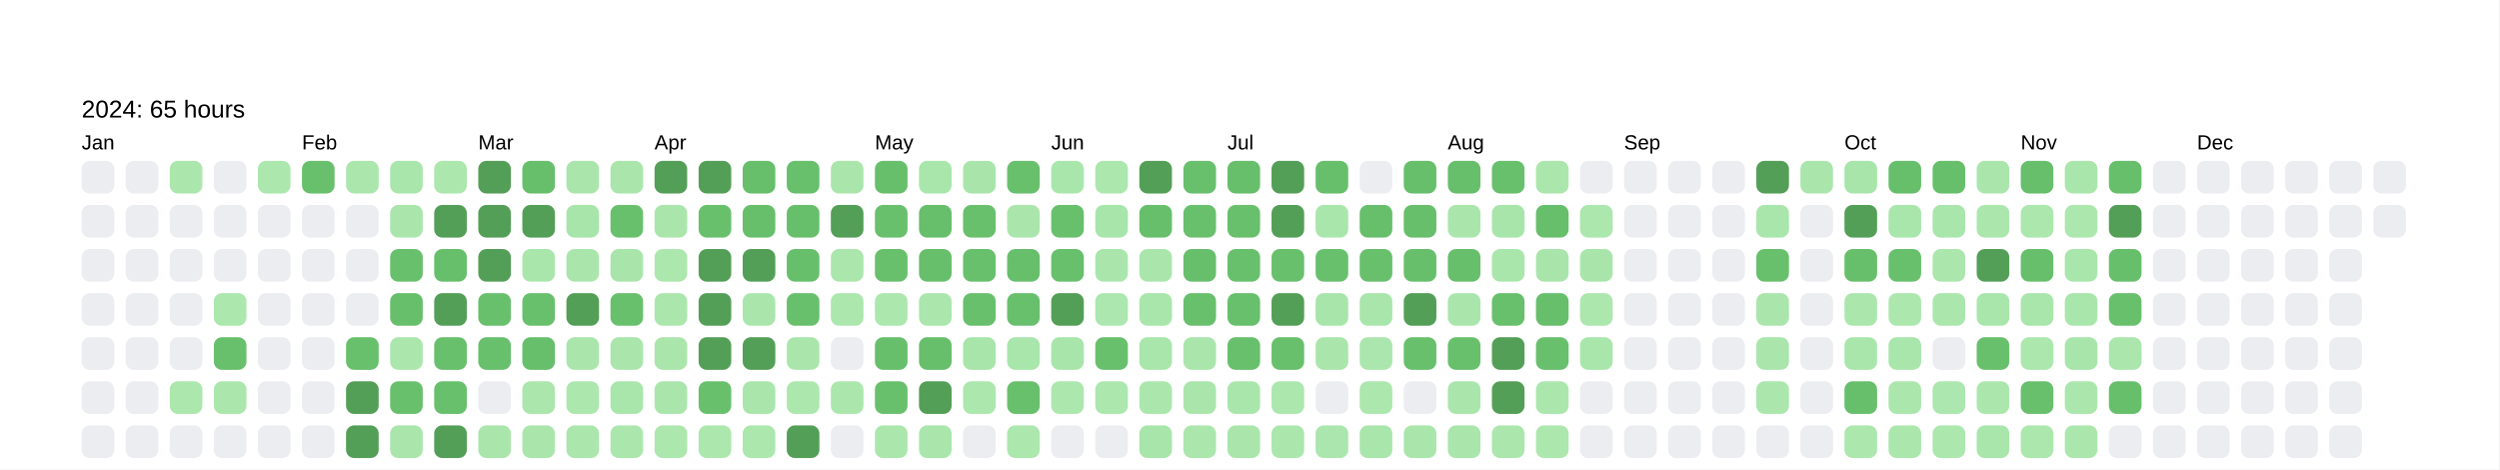
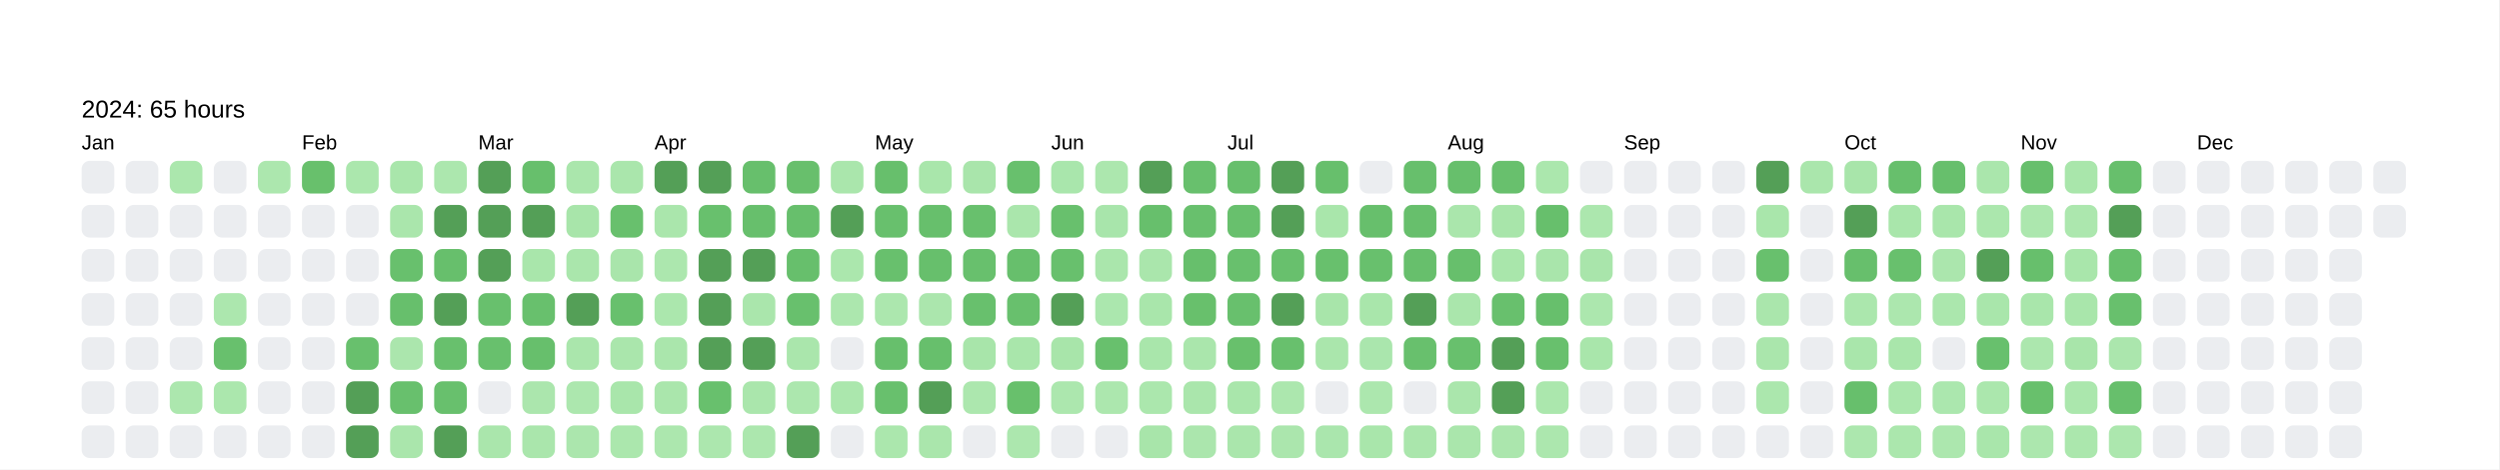
<svg xmlns="http://www.w3.org/2000/svg" baseProfile="full" height="57.5mm" version="1.1" viewBox="0,0,306.2,57.5" width="306.2mm">
  <defs />
  <rect fill="#FFFFFF" height="57.5" width="306.2" x="0" y="0" />
  <text fill="#000000" style="font-size:6px; font-family:Arial; font-weight:bold;" x="10" y="10" />
  <text fill="#000000" style="font-size:3px; font-family:Arial;" x="10" y="14.4">2024: 65 hours</text>
  <text fill="#000000" style="font-size:2.5px; font-family:Arial" x="10" y="18.3">Jan</text>
  <rect fill="#EBEDF0" height="4" rx="1" ry="1" width="4" x="10" y="19.7" />
  <rect fill="#EBEDF0" height="4" rx="1" ry="1" width="4" x="10" y="25.1" />
  <rect fill="#EBEDF0" height="4" rx="1" ry="1" width="4" x="10" y="30.5" />
  <rect fill="#EBEDF0" height="4" rx="1" ry="1" width="4" x="10" y="35.9" />
  <rect fill="#EBEDF0" height="4" rx="1" ry="1" width="4" x="10" y="41.3" />
  <rect fill="#EBEDF0" height="4" rx="1" ry="1" width="4" x="10" y="46.7" />
  <rect fill="#EBEDF0" height="4" rx="1" ry="1" width="4" x="10" y="52.1" />
  <rect fill="#EBEDF0" height="4" rx="1" ry="1" width="4" x="15.4" y="19.7" />
  <rect fill="#EBEDF0" height="4" rx="1" ry="1" width="4" x="15.4" y="25.1" />
  <rect fill="#EBEDF0" height="4" rx="1" ry="1" width="4" x="15.4" y="30.5" />
  <rect fill="#EBEDF0" height="4" rx="1" ry="1" width="4" x="15.4" y="35.9" />
  <rect fill="#EBEDF0" height="4" rx="1" ry="1" width="4" x="15.4" y="41.3" />
  <rect fill="#EBEDF0" height="4" rx="1" ry="1" width="4" x="15.4" y="46.7" />
  <rect fill="#EBEDF0" height="4" rx="1" ry="1" width="4" x="15.4" y="52.1" />
  <rect fill="#abe7ad" height="4" rx="1" ry="1" width="4" x="20.8" y="19.7" />
  <rect fill="#EBEDF0" height="4" rx="1" ry="1" width="4" x="20.8" y="25.1" />
  <rect fill="#EBEDF0" height="4" rx="1" ry="1" width="4" x="20.8" y="30.5" />
  <rect fill="#EBEDF0" height="4" rx="1" ry="1" width="4" x="20.8" y="35.9" />
  <rect fill="#EBEDF0" height="4" rx="1" ry="1" width="4" x="20.8" y="41.3" />
  <rect fill="#ace7ae" height="4" rx="1" ry="1" width="4" x="20.8" y="46.7" />
  <rect fill="#EBEDF0" height="4" rx="1" ry="1" width="4" x="20.8" y="52.1" />
  <rect fill="#EBEDF0" height="4" rx="1" ry="1" width="4" x="26.2" y="19.7" />
  <rect fill="#EBEDF0" height="4" rx="1" ry="1" width="4" x="26.2" y="25.1" />
  <rect fill="#EBEDF0" height="4" rx="1" ry="1" width="4" x="26.2" y="30.5" />
  <rect fill="#ace7ae" height="4" rx="1" ry="1" width="4" x="26.2" y="35.9" />
  <rect fill="#68c06d" height="4" rx="1" ry="1" width="4" x="26.2" y="41.3" />
  <rect fill="#abe7ad" height="4" rx="1" ry="1" width="4" x="26.2" y="46.7" />
  <rect fill="#EBEDF0" height="4" rx="1" ry="1" width="4" x="26.2" y="52.1" />
  <rect fill="#ace7ae" height="4" rx="1" ry="1" width="4" x="31.6" y="19.7" />
  <rect fill="#EBEDF0" height="4" rx="1" ry="1" width="4" x="31.6" y="25.1" />
  <rect fill="#EBEDF0" height="4" rx="1" ry="1" width="4" x="31.6" y="30.5" />
  <rect fill="#EBEDF0" height="4" rx="1" ry="1" width="4" x="31.6" y="35.9" />
  <rect fill="#EBEDF0" height="4" rx="1" ry="1" width="4" x="31.6" y="41.3" />
  <rect fill="#EBEDF0" height="4" rx="1" ry="1" width="4" x="31.6" y="46.7" />
  <rect fill="#EBEDF0" height="4" rx="1" ry="1" width="4" x="31.6" y="52.1" />
  <text fill="#000000" style="font-size:2.5px; font-family:Arial" x="37.0" y="18.3">Feb</text>
  <rect fill="#68c06c" height="4" rx="1" ry="1" width="4" x="37.0" y="19.7" />
  <rect fill="#EBEDF0" height="4" rx="1" ry="1" width="4" x="37.0" y="25.1" />
  <rect fill="#EBEDF0" height="4" rx="1" ry="1" width="4" x="37.0" y="30.5" />
  <rect fill="#EBEDF0" height="4" rx="1" ry="1" width="4" x="37.0" y="35.9" />
  <rect fill="#EBEDF0" height="4" rx="1" ry="1" width="4" x="37.0" y="41.3" />
  <rect fill="#EBEDF0" height="4" rx="1" ry="1" width="4" x="37.0" y="46.7" />
  <rect fill="#EBEDF0" height="4" rx="1" ry="1" width="4" x="37.0" y="52.1" />
  <rect fill="#abe7ad" height="4" rx="1" ry="1" width="4" x="42.4" y="19.7" />
  <rect fill="#EBEDF0" height="4" rx="1" ry="1" width="4" x="42.4" y="25.1" />
  <rect fill="#EBEDF0" height="4" rx="1" ry="1" width="4" x="42.4" y="30.5" />
  <rect fill="#EBEDF0" height="4" rx="1" ry="1" width="4" x="42.4" y="35.9" />
  <rect fill="#68c06d" height="4" rx="1" ry="1" width="4" x="42.4" y="41.3" />
  <rect fill="#549F57" height="4" rx="1" ry="1" width="4" x="42.4" y="46.7" />
  <rect fill="#549F57" height="4" rx="1" ry="1" width="4" x="42.4" y="52.1" />
  <rect fill="#a9e6ab" height="4" rx="1" ry="1" width="4" x="47.8" y="19.7" />
  <rect fill="#aae6ac" height="4" rx="1" ry="1" width="4" x="47.8" y="25.1" />
  <rect fill="#68c06d" height="4" rx="1" ry="1" width="4" x="47.8" y="30.5" />
  <rect fill="#67bf6c" height="4" rx="1" ry="1" width="4" x="47.8" y="35.9" />
  <rect fill="#abe6ad" height="4" rx="1" ry="1" width="4" x="47.8" y="41.3" />
  <rect fill="#68c06d" height="4" rx="1" ry="1" width="4" x="47.8" y="46.7" />
  <rect fill="#aae6ac" height="4" rx="1" ry="1" width="4" x="47.8" y="52.1" />
  <rect fill="#ace7ae" height="4" rx="1" ry="1" width="4" x="53.2" y="19.7" />
  <rect fill="#549F57" height="4" rx="1" ry="1" width="4" x="53.2" y="25.1" />
  <rect fill="#67bf6c" height="4" rx="1" ry="1" width="4" x="53.2" y="30.5" />
  <rect fill="#549F57" height="4" rx="1" ry="1" width="4" x="53.2" y="35.9" />
  <rect fill="#68c06d" height="4" rx="1" ry="1" width="4" x="53.2" y="41.3" />
  <rect fill="#68c06d" height="4" rx="1" ry="1" width="4" x="53.2" y="46.7" />
  <rect fill="#549F57" height="4" rx="1" ry="1" width="4" x="53.2" y="52.1" />
  <text fill="#000000" style="font-size:2.5px; font-family:Arial" x="58.6" y="18.3">Mar</text>
  <rect fill="#549F57" height="4" rx="1" ry="1" width="4" x="58.6" y="19.7" />
  <rect fill="#549F57" height="4" rx="1" ry="1" width="4" x="58.6" y="25.1" />
  <rect fill="#549F57" height="4" rx="1" ry="1" width="4" x="58.6" y="30.5" />
  <rect fill="#68c06d" height="4" rx="1" ry="1" width="4" x="58.6" y="35.9" />
  <rect fill="#68c06d" height="4" rx="1" ry="1" width="4" x="58.6" y="41.3" />
  <rect fill="#EBEDF0" height="4" rx="1" ry="1" width="4" x="58.6" y="46.7" />
  <rect fill="#aae6ac" height="4" rx="1" ry="1" width="4" x="58.6" y="52.1" />
  <rect fill="#67bf6c" height="4" rx="1" ry="1" width="4" x="64" y="19.7" />
  <rect fill="#549F57" height="4" rx="1" ry="1" width="4" x="64" y="25.1" />
  <rect fill="#a9e6ab" height="4" rx="1" ry="1" width="4" x="64" y="30.5" />
  <rect fill="#68c06d" height="4" rx="1" ry="1" width="4" x="64" y="35.9" />
  <rect fill="#67bf6c" height="4" rx="1" ry="1" width="4" x="64" y="41.3" />
  <rect fill="#abe6ad" height="4" rx="1" ry="1" width="4" x="64" y="46.7" />
  <rect fill="#aae6ac" height="4" rx="1" ry="1" width="4" x="64" y="52.1" />
  <rect fill="#aae6ac" height="4" rx="1" ry="1" width="4" x="69.4" y="19.7" />
  <rect fill="#a8e5aa" height="4" rx="1" ry="1" width="4" x="69.4" y="25.1" />
  <rect fill="#aae6ac" height="4" rx="1" ry="1" width="4" x="69.4" y="30.5" />
  <rect fill="#549F57" height="4" rx="1" ry="1" width="4" x="69.4" y="35.9" />
  <rect fill="#aae6ac" height="4" rx="1" ry="1" width="4" x="69.4" y="41.3" />
  <rect fill="#ace7ae" height="4" rx="1" ry="1" width="4" x="69.4" y="46.7" />
  <rect fill="#abe6ad" height="4" rx="1" ry="1" width="4" x="69.4" y="52.1" />
  <rect fill="#aae6ac" height="4" rx="1" ry="1" width="4" x="74.8" y="19.7" />
  <rect fill="#68c06d" height="4" rx="1" ry="1" width="4" x="74.8" y="25.1" />
  <rect fill="#a9e5ab" height="4" rx="1" ry="1" width="4" x="74.8" y="30.5" />
  <rect fill="#68c06d" height="4" rx="1" ry="1" width="4" x="74.8" y="35.9" />
  <rect fill="#aae6ac" height="4" rx="1" ry="1" width="4" x="74.8" y="41.3" />
  <rect fill="#a9e6ab" height="4" rx="1" ry="1" width="4" x="74.8" y="46.7" />
  <rect fill="#abe7ad" height="4" rx="1" ry="1" width="4" x="74.8" y="52.1" />
  <text fill="#000000" style="font-size:2.5px; font-family:Arial" x="80.2" y="18.3">Apr</text>
  <rect fill="#549F57" height="4" rx="1" ry="1" width="4" x="80.2" y="19.7" />
  <rect fill="#aae6ac" height="4" rx="1" ry="1" width="4" x="80.2" y="25.1" />
  <rect fill="#ace7ae" height="4" rx="1" ry="1" width="4" x="80.2" y="30.5" />
  <rect fill="#abe7ad" height="4" rx="1" ry="1" width="4" x="80.2" y="35.9" />
  <rect fill="#aae6ac" height="4" rx="1" ry="1" width="4" x="80.2" y="41.3" />
  <rect fill="#aae6ac" height="4" rx="1" ry="1" width="4" x="80.2" y="46.7" />
  <rect fill="#ace7ae" height="4" rx="1" ry="1" width="4" x="80.2" y="52.1" />
  <rect fill="#549F57" height="4" rx="1" ry="1" width="4" x="85.6" y="19.7" />
  <rect fill="#68c06d" height="4" rx="1" ry="1" width="4" x="85.6" y="25.1" />
  <rect fill="#549F57" height="4" rx="1" ry="1" width="4" x="85.6" y="30.5" />
  <rect fill="#549F57" height="4" rx="1" ry="1" width="4" x="85.6" y="35.9" />
  <rect fill="#549F57" height="4" rx="1" ry="1" width="4" x="85.6" y="41.3" />
  <rect fill="#68c06d" height="4" rx="1" ry="1" width="4" x="85.6" y="46.7" />
  <rect fill="#ace7ae" height="4" rx="1" ry="1" width="4" x="85.6" y="52.1" />
  <rect fill="#67bf6c" height="4" rx="1" ry="1" width="4" x="91" y="19.7" />
  <rect fill="#67bf6c" height="4" rx="1" ry="1" width="4" x="91" y="25.1" />
  <rect fill="#549F57" height="4" rx="1" ry="1" width="4" x="91" y="30.5" />
  <rect fill="#aae6ac" height="4" rx="1" ry="1" width="4" x="91" y="35.9" />
  <rect fill="#549F57" height="4" rx="1" ry="1" width="4" x="91" y="41.3" />
  <rect fill="#aae6ac" height="4" rx="1" ry="1" width="4" x="91" y="46.7" />
  <rect fill="#ace7ae" height="4" rx="1" ry="1" width="4" x="91" y="52.1" />
  <rect fill="#68bf6c" height="4" rx="1" ry="1" width="4" x="96.4" y="19.7" />
  <rect fill="#67bf6c" height="4" rx="1" ry="1" width="4" x="96.4" y="25.1" />
  <rect fill="#67bf6c" height="4" rx="1" ry="1" width="4" x="96.4" y="30.5" />
  <rect fill="#68c06d" height="4" rx="1" ry="1" width="4" x="96.4" y="35.9" />
  <rect fill="#aae6ac" height="4" rx="1" ry="1" width="4" x="96.4" y="41.3" />
  <rect fill="#ace7ae" height="4" rx="1" ry="1" width="4" x="96.4" y="46.7" />
  <rect fill="#549F57" height="4" rx="1" ry="1" width="4" x="96.4" y="52.1" />
  <rect fill="#aae6ac" height="4" rx="1" ry="1" width="4" x="101.8" y="19.7" />
  <rect fill="#549F57" height="4" rx="1" ry="1" width="4" x="101.8" y="25.1" />
  <rect fill="#abe7ad" height="4" rx="1" ry="1" width="4" x="101.8" y="30.5" />
  <rect fill="#ace7ae" height="4" rx="1" ry="1" width="4" x="101.8" y="35.9" />
  <rect fill="#EBEDF0" height="4" rx="1" ry="1" width="4" x="101.8" y="41.3" />
  <rect fill="#abe7ad" height="4" rx="1" ry="1" width="4" x="101.8" y="46.7" />
  <rect fill="#EBEDF0" height="4" rx="1" ry="1" width="4" x="101.8" y="52.1" />
  <text fill="#000000" style="font-size:2.5px; font-family:Arial" x="107.2" y="18.3">May</text>
  <rect fill="#67bf6c" height="4" rx="1" ry="1" width="4" x="107.2" y="19.7" />
  <rect fill="#68c06d" height="4" rx="1" ry="1" width="4" x="107.2" y="25.1" />
  <rect fill="#68c06d" height="4" rx="1" ry="1" width="4" x="107.2" y="30.5" />
  <rect fill="#ace7ae" height="4" rx="1" ry="1" width="4" x="107.2" y="35.9" />
  <rect fill="#67bf6c" height="4" rx="1" ry="1" width="4" x="107.2" y="41.3" />
  <rect fill="#68c06d" height="4" rx="1" ry="1" width="4" x="107.2" y="46.7" />
  <rect fill="#abe7ad" height="4" rx="1" ry="1" width="4" x="107.2" y="52.1" />
  <rect fill="#a9e6ab" height="4" rx="1" ry="1" width="4" x="112.6" y="19.7" />
  <rect fill="#67bf6c" height="4" rx="1" ry="1" width="4" x="112.6" y="25.1" />
  <rect fill="#67bf6c" height="4" rx="1" ry="1" width="4" x="112.6" y="30.5" />
  <rect fill="#abe6ad" height="4" rx="1" ry="1" width="4" x="112.6" y="35.9" />
  <rect fill="#67bf6c" height="4" rx="1" ry="1" width="4" x="112.6" y="41.3" />
  <rect fill="#549F57" height="4" rx="1" ry="1" width="4" x="112.6" y="46.7" />
  <rect fill="#aae6ac" height="4" rx="1" ry="1" width="4" x="112.6" y="52.1" />
  <rect fill="#a9e5ab" height="4" rx="1" ry="1" width="4" x="118" y="19.7" />
  <rect fill="#68c06d" height="4" rx="1" ry="1" width="4" x="118" y="25.1" />
  <rect fill="#68c06d" height="4" rx="1" ry="1" width="4" x="118" y="30.5" />
  <rect fill="#68c06d" height="4" rx="1" ry="1" width="4" x="118" y="35.9" />
  <rect fill="#a8e5aa" height="4" rx="1" ry="1" width="4" x="118" y="41.3" />
  <rect fill="#ace7ae" height="4" rx="1" ry="1" width="4" x="118" y="46.7" />
  <rect fill="#EBEDF0" height="4" rx="1" ry="1" width="4" x="118" y="52.1" />
  <rect fill="#68c06d" height="4" rx="1" ry="1" width="4" x="123.4" y="19.7" />
  <rect fill="#aae6ac" height="4" rx="1" ry="1" width="4" x="123.4" y="25.1" />
  <rect fill="#67bf6c" height="4" rx="1" ry="1" width="4" x="123.4" y="30.5" />
  <rect fill="#68c06d" height="4" rx="1" ry="1" width="4" x="123.4" y="35.9" />
  <rect fill="#a9e6ab" height="4" rx="1" ry="1" width="4" x="123.4" y="41.3" />
  <rect fill="#68c06c" height="4" rx="1" ry="1" width="4" x="123.4" y="46.7" />
  <rect fill="#ace7ae" height="4" rx="1" ry="1" width="4" x="123.4" y="52.1" />
  <text fill="#000000" style="font-size:2.5px; font-family:Arial" x="128.8" y="18.3">Jun</text>
  <rect fill="#a9e6ac" height="4" rx="1" ry="1" width="4" x="128.8" y="19.7" />
  <rect fill="#68c06d" height="4" rx="1" ry="1" width="4" x="128.8" y="25.1" />
  <rect fill="#68c06d" height="4" rx="1" ry="1" width="4" x="128.8" y="30.5" />
  <rect fill="#549F57" height="4" rx="1" ry="1" width="4" x="128.8" y="35.9" />
  <rect fill="#a8e5aa" height="4" rx="1" ry="1" width="4" x="128.8" y="41.3" />
  <rect fill="#ace7ae" height="4" rx="1" ry="1" width="4" x="128.8" y="46.7" />
  <rect fill="#EBEDF0" height="4" rx="1" ry="1" width="4" x="128.8" y="52.1" />
  <rect fill="#ace7ae" height="4" rx="1" ry="1" width="4" x="134.2" y="19.7" />
  <rect fill="#a8e5ab" height="4" rx="1" ry="1" width="4" x="134.2" y="25.1" />
  <rect fill="#aae6ac" height="4" rx="1" ry="1" width="4" x="134.2" y="30.5" />
  <rect fill="#abe7ae" height="4" rx="1" ry="1" width="4" x="134.2" y="35.9" />
  <rect fill="#68c06d" height="4" rx="1" ry="1" width="4" x="134.2" y="41.3" />
  <rect fill="#ace7ae" height="4" rx="1" ry="1" width="4" x="134.2" y="46.7" />
  <rect fill="#EBEDF0" height="4" rx="1" ry="1" width="4" x="134.2" y="52.1" />
  <rect fill="#549F57" height="4" rx="1" ry="1" width="4" x="139.6" y="19.7" />
  <rect fill="#67bf6c" height="4" rx="1" ry="1" width="4" x="139.6" y="25.1" />
  <rect fill="#aae6ac" height="4" rx="1" ry="1" width="4" x="139.6" y="30.5" />
  <rect fill="#a9e6ab" height="4" rx="1" ry="1" width="4" x="139.6" y="35.9" />
  <rect fill="#a9e6ab" height="4" rx="1" ry="1" width="4" x="139.6" y="41.3" />
  <rect fill="#abe7ad" height="4" rx="1" ry="1" width="4" x="139.6" y="46.7" />
  <rect fill="#a8e5aa" height="4" rx="1" ry="1" width="4" x="139.6" y="52.1" />
  <rect fill="#68c06d" height="4" rx="1" ry="1" width="4" x="145" y="19.7" />
  <rect fill="#68c06d" height="4" rx="1" ry="1" width="4" x="145" y="25.1" />
  <rect fill="#67bf6c" height="4" rx="1" ry="1" width="4" x="145" y="30.5" />
  <rect fill="#68c06c" height="4" rx="1" ry="1" width="4" x="145" y="35.9" />
  <rect fill="#aae6ac" height="4" rx="1" ry="1" width="4" x="145" y="41.3" />
  <rect fill="#aae6ac" height="4" rx="1" ry="1" width="4" x="145" y="46.7" />
  <rect fill="#abe6ad" height="4" rx="1" ry="1" width="4" x="145" y="52.1" />
  <text fill="#000000" style="font-size:2.5px; font-family:Arial" x="150.4" y="18.3">Jul</text>
  <rect fill="#67bf6c" height="4" rx="1" ry="1" width="4" x="150.4" y="19.7" />
  <rect fill="#68c06d" height="4" rx="1" ry="1" width="4" x="150.4" y="25.1" />
  <rect fill="#68c06d" height="4" rx="1" ry="1" width="4" x="150.4" y="30.5" />
  <rect fill="#68c06d" height="4" rx="1" ry="1" width="4" x="150.4" y="35.9" />
  <rect fill="#68c06c" height="4" rx="1" ry="1" width="4" x="150.4" y="41.3" />
  <rect fill="#a9e6ab" height="4" rx="1" ry="1" width="4" x="150.4" y="46.7" />
  <rect fill="#aae6ac" height="4" rx="1" ry="1" width="4" x="150.4" y="52.1" />
  <rect fill="#549F57" height="4" rx="1" ry="1" width="4" x="155.8" y="19.7" />
  <rect fill="#549F57" height="4" rx="1" ry="1" width="4" x="155.8" y="25.1" />
  <rect fill="#68c06d" height="4" rx="1" ry="1" width="4" x="155.8" y="30.5" />
  <rect fill="#549F57" height="4" rx="1" ry="1" width="4" x="155.8" y="35.9" />
  <rect fill="#68c06d" height="4" rx="1" ry="1" width="4" x="155.8" y="41.3" />
  <rect fill="#ace7ae" height="4" rx="1" ry="1" width="4" x="155.8" y="46.7" />
  <rect fill="#abe6ad" height="4" rx="1" ry="1" width="4" x="155.8" y="52.1" />
  <rect fill="#67bf6c" height="4" rx="1" ry="1" width="4" x="161.2" y="19.7" />
  <rect fill="#a9e6ab" height="4" rx="1" ry="1" width="4" x="161.2" y="25.1" />
  <rect fill="#68c06d" height="4" rx="1" ry="1" width="4" x="161.2" y="30.5" />
  <rect fill="#a8e5aa" height="4" rx="1" ry="1" width="4" x="161.2" y="35.9" />
  <rect fill="#aae6ac" height="4" rx="1" ry="1" width="4" x="161.2" y="41.3" />
  <rect fill="#EBEDF0" height="4" rx="1" ry="1" width="4" x="161.2" y="46.7" />
  <rect fill="#aae6ad" height="4" rx="1" ry="1" width="4" x="161.2" y="52.1" />
  <rect fill="#EBEDF0" height="4" rx="1" ry="1" width="4" x="166.6" y="19.7" />
  <rect fill="#67bf6c" height="4" rx="1" ry="1" width="4" x="166.6" y="25.1" />
  <rect fill="#68c06d" height="4" rx="1" ry="1" width="4" x="166.6" y="30.5" />
  <rect fill="#a9e6ab" height="4" rx="1" ry="1" width="4" x="166.6" y="35.9" />
  <rect fill="#aae6ad" height="4" rx="1" ry="1" width="4" x="166.6" y="41.3" />
  <rect fill="#ace7ae" height="4" rx="1" ry="1" width="4" x="166.6" y="46.7" />
  <rect fill="#a9e6ab" height="4" rx="1" ry="1" width="4" x="166.6" y="52.1" />
  <rect fill="#67bf6c" height="4" rx="1" ry="1" width="4" x="172" y="19.7" />
  <rect fill="#67bf6c" height="4" rx="1" ry="1" width="4" x="172" y="25.1" />
  <rect fill="#67bf6c" height="4" rx="1" ry="1" width="4" x="172" y="30.5" />
  <rect fill="#549F57" height="4" rx="1" ry="1" width="4" x="172" y="35.9" />
  <rect fill="#68c06d" height="4" rx="1" ry="1" width="4" x="172" y="41.3" />
  <rect fill="#EBEDF0" height="4" rx="1" ry="1" width="4" x="172" y="46.7" />
  <rect fill="#aae6ac" height="4" rx="1" ry="1" width="4" x="172" y="52.1" />
  <text fill="#000000" style="font-size:2.5px; font-family:Arial" x="177.4" y="18.3">Aug</text>
  <rect fill="#67bf6c" height="4" rx="1" ry="1" width="4" x="177.4" y="19.7" />
  <rect fill="#aae6ac" height="4" rx="1" ry="1" width="4" x="177.4" y="25.1" />
  <rect fill="#67bf6c" height="4" rx="1" ry="1" width="4" x="177.4" y="30.5" />
  <rect fill="#aae6ac" height="4" rx="1" ry="1" width="4" x="177.4" y="35.9" />
  <rect fill="#68c06d" height="4" rx="1" ry="1" width="4" x="177.4" y="41.3" />
  <rect fill="#aae6ac" height="4" rx="1" ry="1" width="4" x="177.4" y="46.7" />
  <rect fill="#aae6ac" height="4" rx="1" ry="1" width="4" x="177.4" y="52.1" />
  <rect fill="#68c06d" height="4" rx="1" ry="1" width="4" x="182.8" y="19.7" />
  <rect fill="#a8e5aa" height="4" rx="1" ry="1" width="4" x="182.8" y="25.1" />
  <rect fill="#a9e6ab" height="4" rx="1" ry="1" width="4" x="182.8" y="30.5" />
  <rect fill="#68c06d" height="4" rx="1" ry="1" width="4" x="182.8" y="35.9" />
  <rect fill="#549F57" height="4" rx="1" ry="1" width="4" x="182.8" y="41.3" />
  <rect fill="#549F57" height="4" rx="1" ry="1" width="4" x="182.8" y="46.7" />
  <rect fill="#abe6ad" height="4" rx="1" ry="1" width="4" x="182.8" y="52.1" />
  <rect fill="#abe7ad" height="4" rx="1" ry="1" width="4" x="188.2" y="19.7" />
  <rect fill="#67bf6c" height="4" rx="1" ry="1" width="4" x="188.2" y="25.1" />
  <rect fill="#a9e5ab" height="4" rx="1" ry="1" width="4" x="188.2" y="30.5" />
  <rect fill="#67bf6c" height="4" rx="1" ry="1" width="4" x="188.2" y="35.9" />
  <rect fill="#68c06d" height="4" rx="1" ry="1" width="4" x="188.2" y="41.3" />
  <rect fill="#abe7ad" height="4" rx="1" ry="1" width="4" x="188.2" y="46.7" />
  <rect fill="#ace7ae" height="4" rx="1" ry="1" width="4" x="188.2" y="52.1" />
  <rect fill="#EBEDF0" height="4" rx="1" ry="1" width="4" x="193.6" y="19.7" />
  <rect fill="#ace7ae" height="4" rx="1" ry="1" width="4" x="193.6" y="25.1" />
  <rect fill="#a9e5ab" height="4" rx="1" ry="1" width="4" x="193.6" y="30.5" />
  <rect fill="#ace7ae" height="4" rx="1" ry="1" width="4" x="193.6" y="35.9" />
  <rect fill="#a9e6ab" height="4" rx="1" ry="1" width="4" x="193.6" y="41.3" />
  <rect fill="#EBEDF0" height="4" rx="1" ry="1" width="4" x="193.6" y="46.7" />
  <rect fill="#EBEDF0" height="4" rx="1" ry="1" width="4" x="193.6" y="52.1" />
  <text fill="#000000" style="font-size:2.5px; font-family:Arial" x="199" y="18.3">Sep</text>
  <rect fill="#EBEDF0" height="4" rx="1" ry="1" width="4" x="199" y="19.7" />
  <rect fill="#EBEDF0" height="4" rx="1" ry="1" width="4" x="199" y="25.1" />
  <rect fill="#EBEDF0" height="4" rx="1" ry="1" width="4" x="199" y="30.5" />
  <rect fill="#EBEDF0" height="4" rx="1" ry="1" width="4" x="199" y="35.9" />
  <rect fill="#EBEDF0" height="4" rx="1" ry="1" width="4" x="199" y="41.3" />
  <rect fill="#EBEDF0" height="4" rx="1" ry="1" width="4" x="199" y="46.7" />
  <rect fill="#EBEDF0" height="4" rx="1" ry="1" width="4" x="199" y="52.1" />
  <rect fill="#EBEDF0" height="4" rx="1" ry="1" width="4" x="204.4" y="19.7" />
  <rect fill="#EBEDF0" height="4" rx="1" ry="1" width="4" x="204.4" y="25.1" />
  <rect fill="#EBEDF0" height="4" rx="1" ry="1" width="4" x="204.4" y="30.5" />
  <rect fill="#EBEDF0" height="4" rx="1" ry="1" width="4" x="204.4" y="35.9" />
  <rect fill="#EBEDF0" height="4" rx="1" ry="1" width="4" x="204.4" y="41.3" />
  <rect fill="#EBEDF0" height="4" rx="1" ry="1" width="4" x="204.4" y="46.7" />
  <rect fill="#EBEDF0" height="4" rx="1" ry="1" width="4" x="204.4" y="52.1" />
  <rect fill="#EBEDF0" height="4" rx="1" ry="1" width="4" x="209.8" y="19.7" />
  <rect fill="#EBEDF0" height="4" rx="1" ry="1" width="4" x="209.8" y="25.1" />
  <rect fill="#EBEDF0" height="4" rx="1" ry="1" width="4" x="209.8" y="30.5" />
  <rect fill="#EBEDF0" height="4" rx="1" ry="1" width="4" x="209.8" y="35.9" />
  <rect fill="#EBEDF0" height="4" rx="1" ry="1" width="4" x="209.8" y="41.3" />
  <rect fill="#EBEDF0" height="4" rx="1" ry="1" width="4" x="209.8" y="46.7" />
  <rect fill="#EBEDF0" height="4" rx="1" ry="1" width="4" x="209.8" y="52.1" />
  <rect fill="#549F57" height="4" rx="1" ry="1" width="4" x="215.2" y="19.7" />
  <rect fill="#a9e6ab" height="4" rx="1" ry="1" width="4" x="215.2" y="25.1" />
  <rect fill="#68c06d" height="4" rx="1" ry="1" width="4" x="215.2" y="30.5" />
  <rect fill="#aae6ac" height="4" rx="1" ry="1" width="4" x="215.2" y="35.9" />
  <rect fill="#aae6ac" height="4" rx="1" ry="1" width="4" x="215.2" y="41.3" />
  <rect fill="#abe7ad" height="4" rx="1" ry="1" width="4" x="215.2" y="46.7" />
  <rect fill="#EBEDF0" height="4" rx="1" ry="1" width="4" x="215.2" y="52.1" />
  <rect fill="#aae6ac" height="4" rx="1" ry="1" width="4" x="220.6" y="19.7" />
  <rect fill="#EBEDF0" height="4" rx="1" ry="1" width="4" x="220.6" y="25.1" />
  <rect fill="#EBEDF0" height="4" rx="1" ry="1" width="4" x="220.6" y="30.5" />
  <rect fill="#EBEDF0" height="4" rx="1" ry="1" width="4" x="220.6" y="35.9" />
  <rect fill="#EBEDF0" height="4" rx="1" ry="1" width="4" x="220.6" y="41.3" />
  <rect fill="#EBEDF0" height="4" rx="1" ry="1" width="4" x="220.6" y="46.7" />
  <rect fill="#EBEDF0" height="4" rx="1" ry="1" width="4" x="220.6" y="52.1" />
  <text fill="#000000" style="font-size:2.5px; font-family:Arial" x="226" y="18.3">Oct</text>
  <rect fill="#a8e5aa" height="4" rx="1" ry="1" width="4" x="226" y="19.7" />
  <rect fill="#549F57" height="4" rx="1" ry="1" width="4" x="226" y="25.1" />
  <rect fill="#67bf6c" height="4" rx="1" ry="1" width="4" x="226" y="30.5" />
  <rect fill="#abe7ad" height="4" rx="1" ry="1" width="4" x="226" y="35.9" />
  <rect fill="#a9e6ab" height="4" rx="1" ry="1" width="4" x="226" y="41.3" />
  <rect fill="#67bf6c" height="4" rx="1" ry="1" width="4" x="226" y="46.7" />
  <rect fill="#ace7ae" height="4" rx="1" ry="1" width="4" x="226" y="52.1" />
  <rect fill="#67bf6c" height="4" rx="1" ry="1" width="4" x="231.4" y="19.7" />
  <rect fill="#a9e6ab" height="4" rx="1" ry="1" width="4" x="231.4" y="25.1" />
  <rect fill="#68c06d" height="4" rx="1" ry="1" width="4" x="231.4" y="30.5" />
  <rect fill="#ace7ae" height="4" rx="1" ry="1" width="4" x="231.4" y="35.9" />
  <rect fill="#a9e6ab" height="4" rx="1" ry="1" width="4" x="231.4" y="41.3" />
  <rect fill="#abe7ad" height="4" rx="1" ry="1" width="4" x="231.4" y="46.7" />
  <rect fill="#abe7ad" height="4" rx="1" ry="1" width="4" x="231.4" y="52.1" />
  <rect fill="#67bf6c" height="4" rx="1" ry="1" width="4" x="236.8" y="19.7" />
  <rect fill="#a9e6ab" height="4" rx="1" ry="1" width="4" x="236.8" y="25.1" />
  <rect fill="#abe6ad" height="4" rx="1" ry="1" width="4" x="236.8" y="30.5" />
  <rect fill="#abe7ad" height="4" rx="1" ry="1" width="4" x="236.8" y="35.9" />
  <rect fill="#EBEDF0" height="4" rx="1" ry="1" width="4" x="236.8" y="41.3" />
  <rect fill="#abe7ae" height="4" rx="1" ry="1" width="4" x="236.8" y="46.7" />
  <rect fill="#ace7ae" height="4" rx="1" ry="1" width="4" x="236.8" y="52.1" />
  <rect fill="#aae6ac" height="4" rx="1" ry="1" width="4" x="242.2" y="19.7" />
  <rect fill="#abe7ad" height="4" rx="1" ry="1" width="4" x="242.2" y="25.1" />
  <rect fill="#549F57" height="4" rx="1" ry="1" width="4" x="242.2" y="30.5" />
  <rect fill="#a9e6ab" height="4" rx="1" ry="1" width="4" x="242.2" y="35.9" />
  <rect fill="#68c06d" height="4" rx="1" ry="1" width="4" x="242.2" y="41.3" />
  <rect fill="#abe7ad" height="4" rx="1" ry="1" width="4" x="242.2" y="46.7" />
  <rect fill="#a9e6ab" height="4" rx="1" ry="1" width="4" x="242.2" y="52.1" />
  <text fill="#000000" style="font-size:2.5px; font-family:Arial" x="247.6" y="18.3">Nov</text>
  <rect fill="#67bf6c" height="4" rx="1" ry="1" width="4" x="247.6" y="19.7" />
  <rect fill="#ace7ae" height="4" rx="1" ry="1" width="4" x="247.6" y="25.1" />
  <rect fill="#67bf6c" height="4" rx="1" ry="1" width="4" x="247.6" y="30.5" />
  <rect fill="#a9e6ab" height="4" rx="1" ry="1" width="4" x="247.6" y="35.9" />
  <rect fill="#ace7ae" height="4" rx="1" ry="1" width="4" x="247.6" y="41.3" />
  <rect fill="#68c06c" height="4" rx="1" ry="1" width="4" x="247.6" y="46.7" />
  <rect fill="#ace7ae" height="4" rx="1" ry="1" width="4" x="247.6" y="52.1" />
  <rect fill="#a9e6ab" height="4" rx="1" ry="1" width="4" x="253" y="19.7" />
  <rect fill="#ace7ae" height="4" rx="1" ry="1" width="4" x="253" y="25.1" />
  <rect fill="#a9e6ab" height="4" rx="1" ry="1" width="4" x="253" y="30.5" />
  <rect fill="#a9e6ab" height="4" rx="1" ry="1" width="4" x="253" y="35.9" />
  <rect fill="#a8e5aa" height="4" rx="1" ry="1" width="4" x="253" y="41.3" />
  <rect fill="#abe7ad" height="4" rx="1" ry="1" width="4" x="253" y="46.7" />
  <rect fill="#abe7ad" height="4" rx="1" ry="1" width="4" x="253" y="52.1" />
  <rect fill="#67bf6c" height="4" rx="1" ry="1" width="4" x="258.4" y="19.7" />
  <rect fill="#549F57" height="4" rx="1" ry="1" width="4" x="258.4" y="25.1" />
  <rect fill="#67bf6c" height="4" rx="1" ry="1" width="4" x="258.4" y="30.5" />
  <rect fill="#68c06d" height="4" rx="1" ry="1" width="4" x="258.4" y="35.9" />
  <rect fill="#abe6ad" height="4" rx="1" ry="1" width="4" x="258.4" y="41.3" />
  <rect fill="#67bf6c" height="4" rx="1" ry="1" width="4" x="258.4" y="46.7" />
-   <rect fill="#EBEDF0" height="4" rx="1" ry="1" width="4" x="258.4" y="52.1" />
+   <rect fill="#ace7ae" height="4" rx="1" ry="1" width="4" x="258.4" y="52.1" />
  <rect fill="#EBEDF0" height="4" rx="1" ry="1" width="4" x="263.8" y="19.7" />
  <rect fill="#EBEDF0" height="4" rx="1" ry="1" width="4" x="263.8" y="25.1" />
  <rect fill="#EBEDF0" height="4" rx="1" ry="1" width="4" x="263.8" y="30.5" />
  <rect fill="#EBEDF0" height="4" rx="1" ry="1" width="4" x="263.8" y="35.9" />
  <rect fill="#EBEDF0" height="4" rx="1" ry="1" width="4" x="263.8" y="41.3" />
  <rect fill="#EBEDF0" height="4" rx="1" ry="1" width="4" x="263.8" y="46.7" />
  <rect fill="#EBEDF0" height="4" rx="1" ry="1" width="4" x="263.8" y="52.1" />
  <text fill="#000000" style="font-size:2.5px; font-family:Arial" x="269.2" y="18.3">Dec</text>
  <rect fill="#EBEDF0" height="4" rx="1" ry="1" width="4" x="269.2" y="19.7" />
  <rect fill="#EBEDF0" height="4" rx="1" ry="1" width="4" x="269.2" y="25.1" />
  <rect fill="#EBEDF0" height="4" rx="1" ry="1" width="4" x="269.2" y="30.5" />
  <rect fill="#EBEDF0" height="4" rx="1" ry="1" width="4" x="269.2" y="35.9" />
  <rect fill="#EBEDF0" height="4" rx="1" ry="1" width="4" x="269.2" y="41.3" />
  <rect fill="#EBEDF0" height="4" rx="1" ry="1" width="4" x="269.2" y="46.7" />
  <rect fill="#EBEDF0" height="4" rx="1" ry="1" width="4" x="269.2" y="52.1" />
  <rect fill="#EBEDF0" height="4" rx="1" ry="1" width="4" x="274.6" y="19.7" />
  <rect fill="#EBEDF0" height="4" rx="1" ry="1" width="4" x="274.6" y="25.1" />
  <rect fill="#EBEDF0" height="4" rx="1" ry="1" width="4" x="274.6" y="30.5" />
  <rect fill="#EBEDF0" height="4" rx="1" ry="1" width="4" x="274.6" y="35.9" />
  <rect fill="#EBEDF0" height="4" rx="1" ry="1" width="4" x="274.6" y="41.3" />
  <rect fill="#EBEDF0" height="4" rx="1" ry="1" width="4" x="274.6" y="46.7" />
  <rect fill="#EBEDF0" height="4" rx="1" ry="1" width="4" x="274.6" y="52.1" />
  <rect fill="#EBEDF0" height="4" rx="1" ry="1" width="4" x="280" y="19.7" />
  <rect fill="#EBEDF0" height="4" rx="1" ry="1" width="4" x="280" y="25.1" />
  <rect fill="#EBEDF0" height="4" rx="1" ry="1" width="4" x="280" y="30.5" />
  <rect fill="#EBEDF0" height="4" rx="1" ry="1" width="4" x="280" y="35.9" />
  <rect fill="#EBEDF0" height="4" rx="1" ry="1" width="4" x="280" y="41.3" />
  <rect fill="#EBEDF0" height="4" rx="1" ry="1" width="4" x="280" y="46.7" />
  <rect fill="#EBEDF0" height="4" rx="1" ry="1" width="4" x="280" y="52.1" />
  <rect fill="#EBEDF0" height="4" rx="1" ry="1" width="4" x="285.4" y="19.7" />
  <rect fill="#EBEDF0" height="4" rx="1" ry="1" width="4" x="285.4" y="25.1" />
  <rect fill="#EBEDF0" height="4" rx="1" ry="1" width="4" x="285.4" y="30.5" />
  <rect fill="#EBEDF0" height="4" rx="1" ry="1" width="4" x="285.4" y="35.9" />
  <rect fill="#EBEDF0" height="4" rx="1" ry="1" width="4" x="285.4" y="41.3" />
  <rect fill="#EBEDF0" height="4" rx="1" ry="1" width="4" x="285.4" y="46.7" />
  <rect fill="#EBEDF0" height="4" rx="1" ry="1" width="4" x="285.4" y="52.1" />
  <rect fill="#EBEDF0" height="4" rx="1" ry="1" width="4" x="290.8" y="19.7" />
  <rect fill="#EBEDF0" height="4" rx="1" ry="1" width="4" x="290.8" y="25.1" />
</svg>
